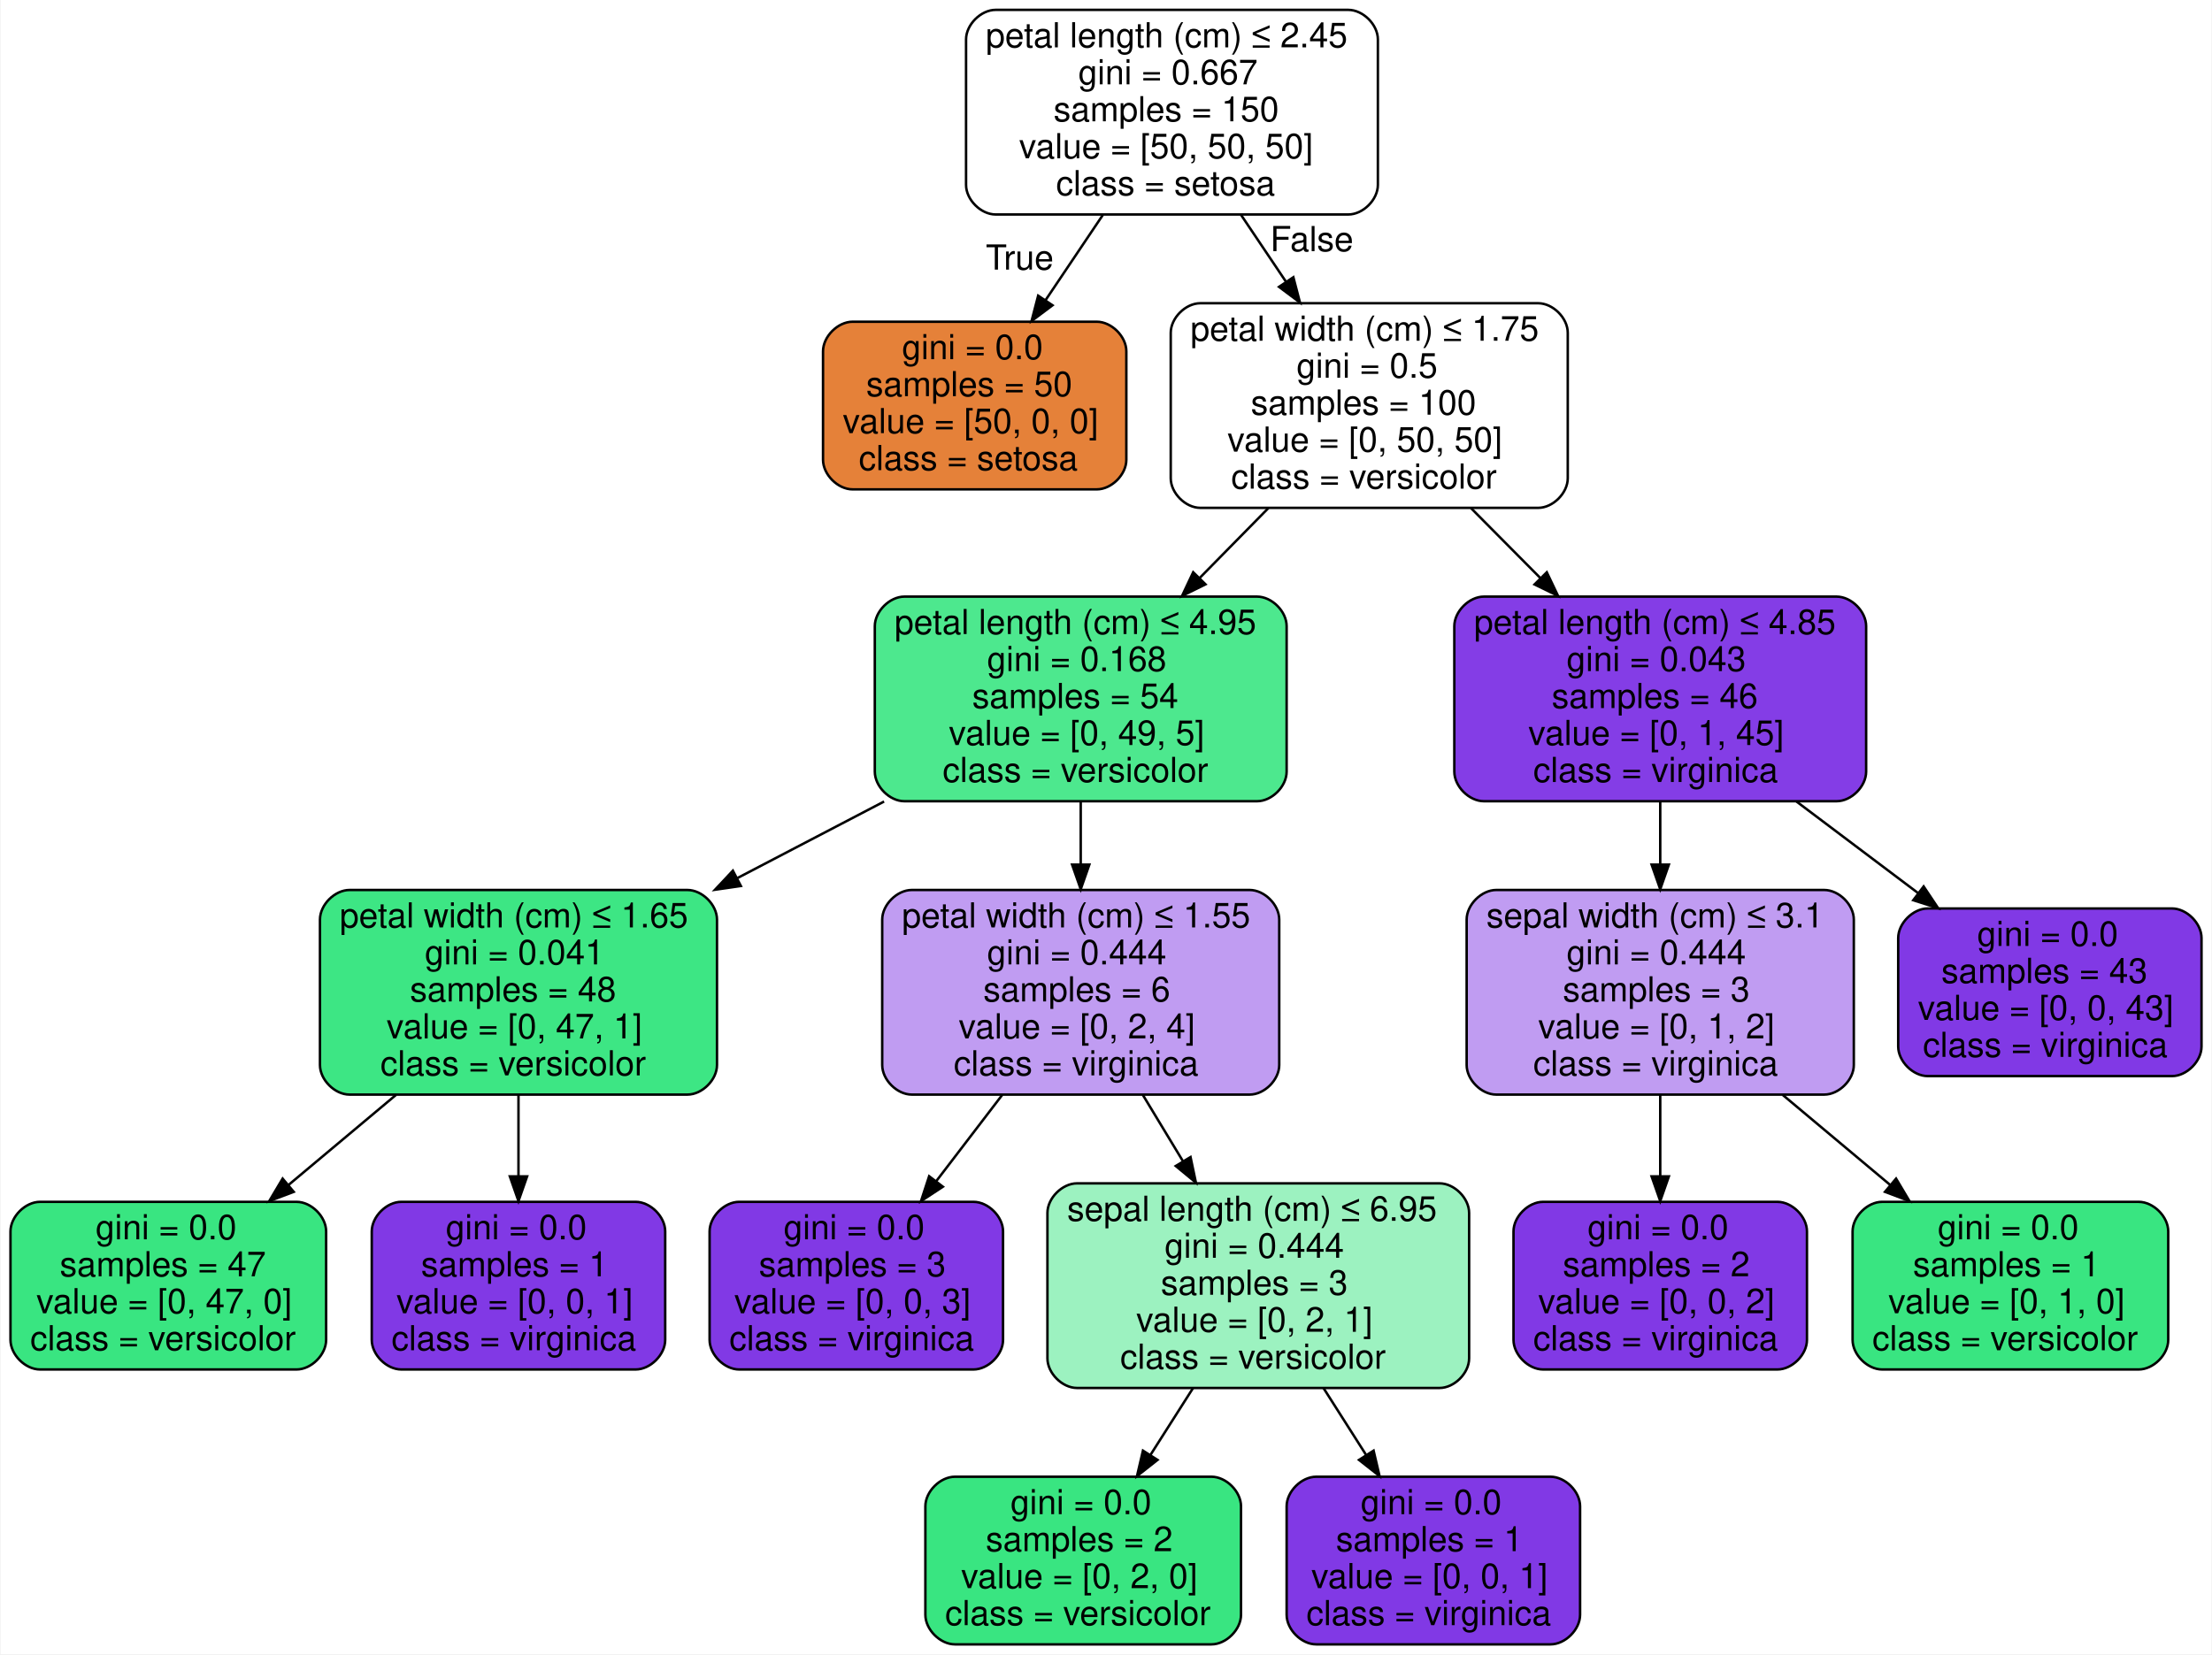
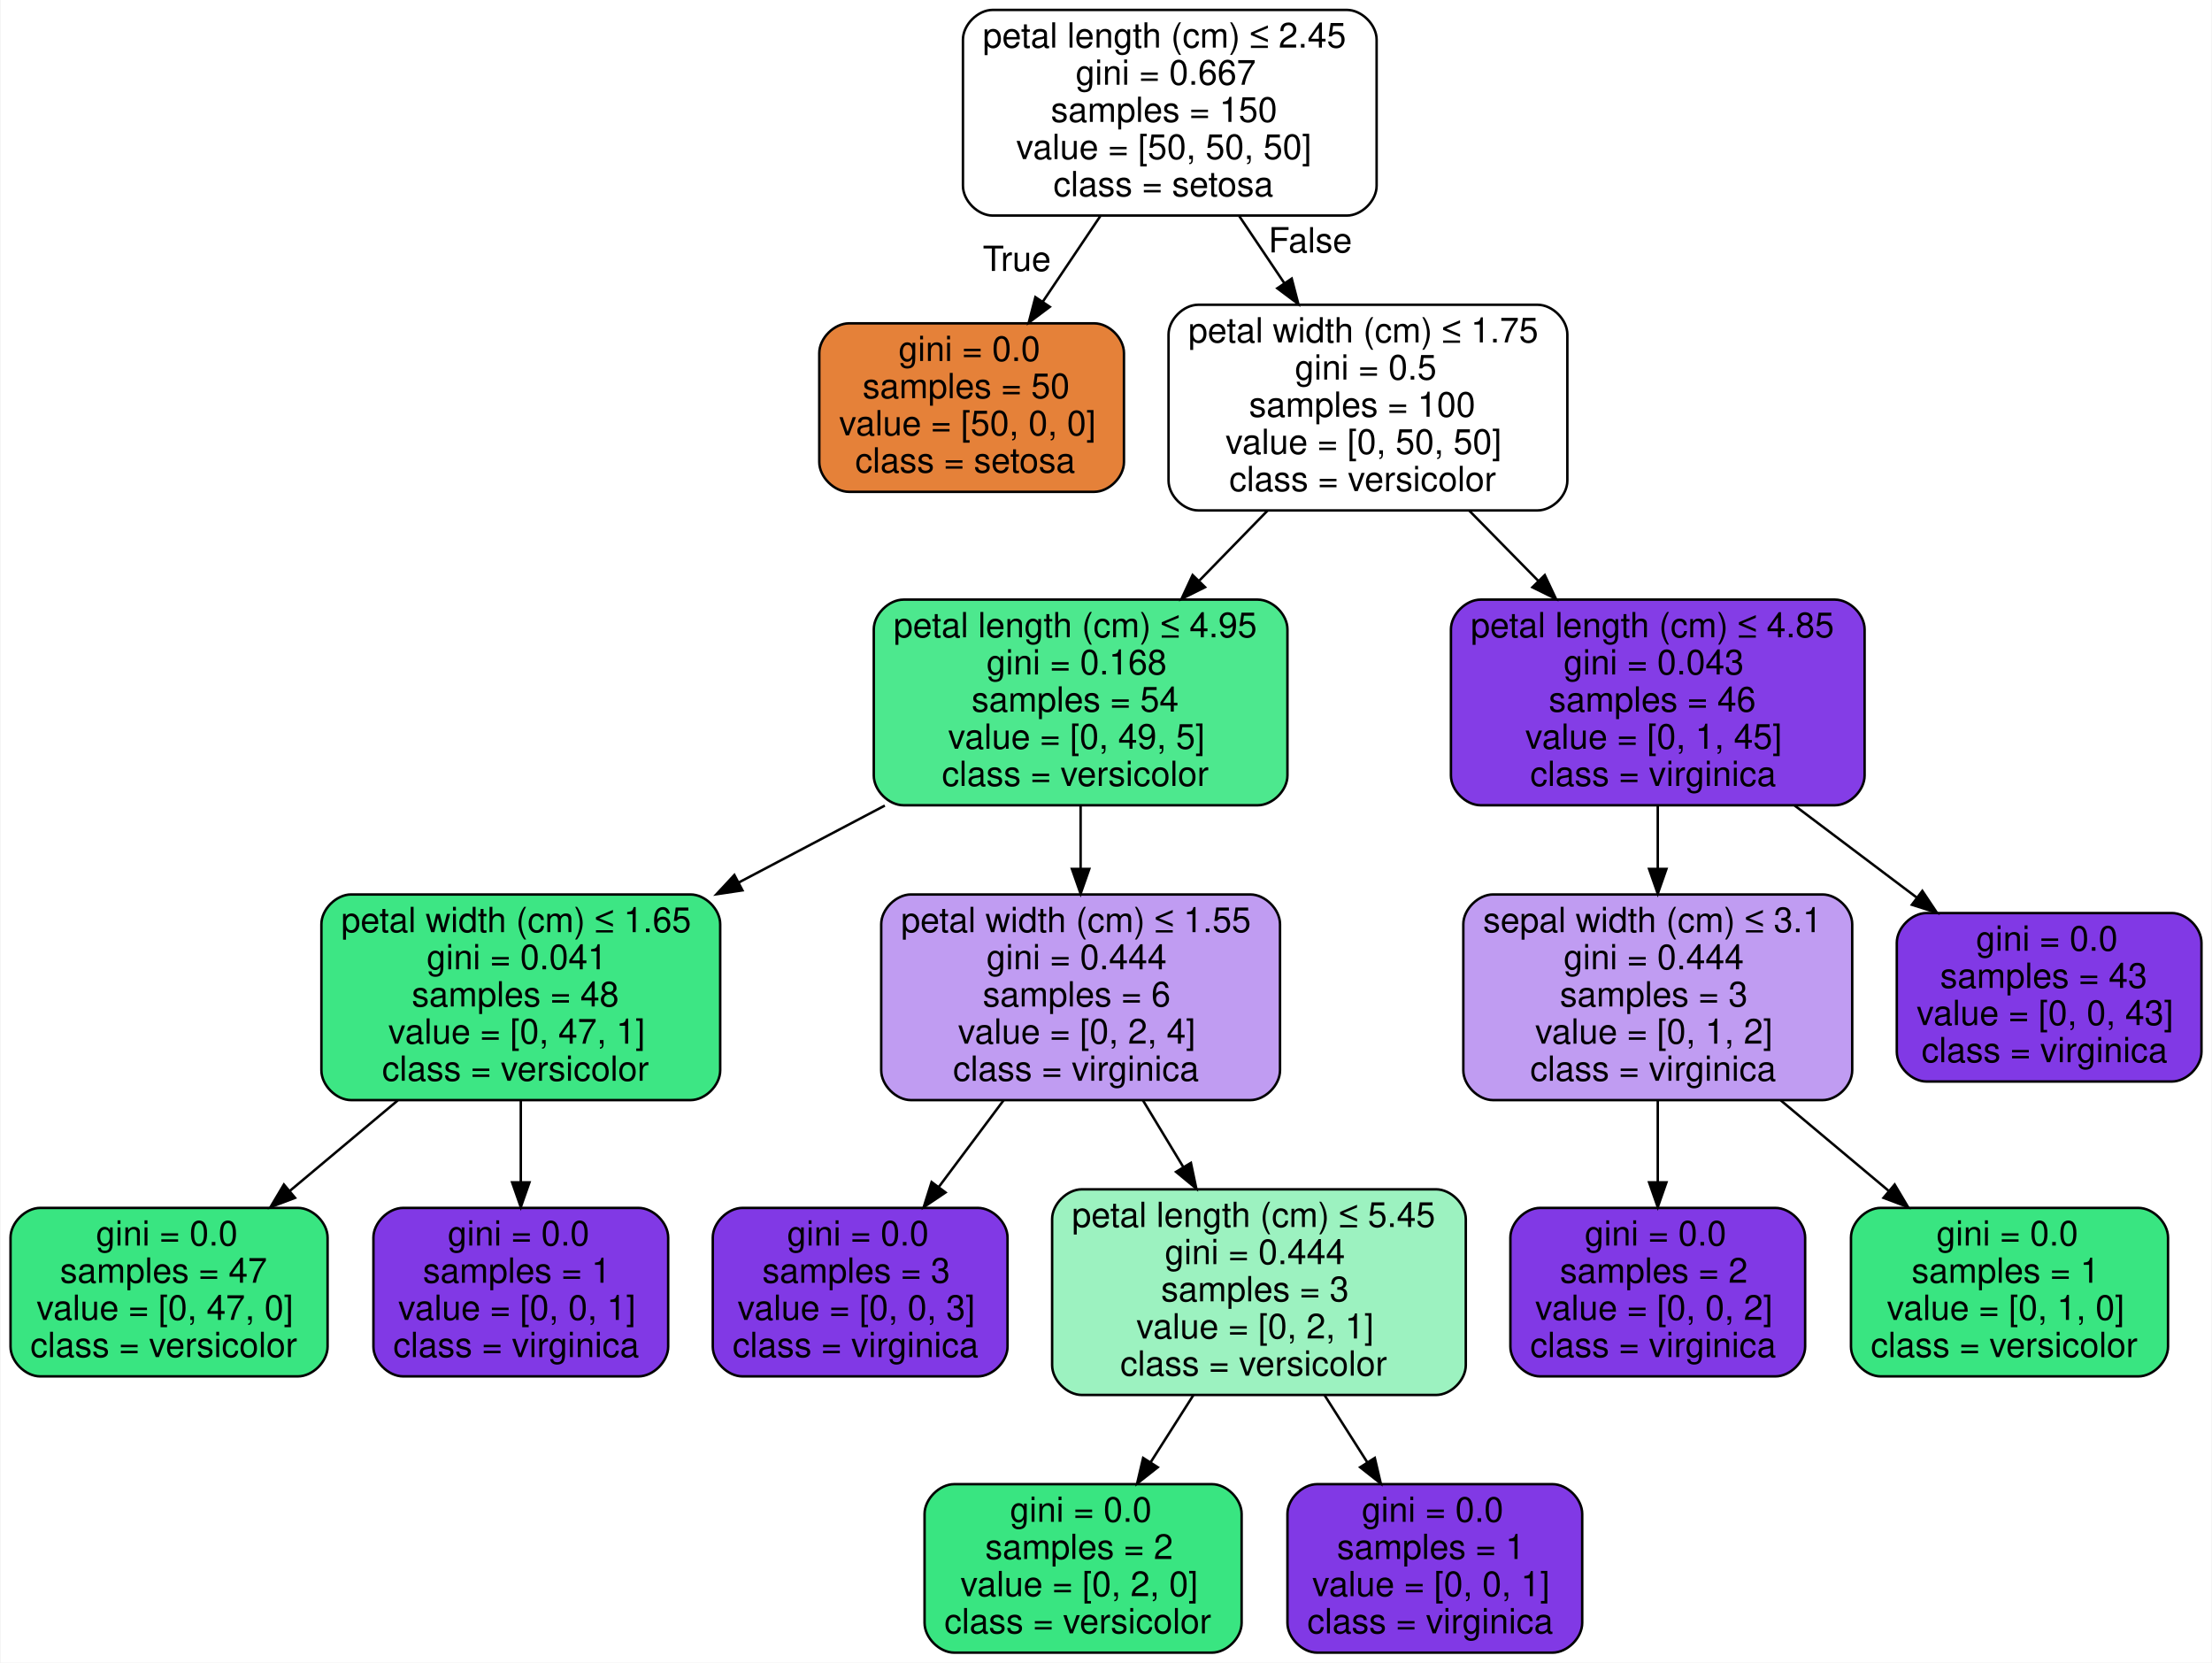
- <svg xmlns="http://www.w3.org/2000/svg" width="897pt" height="671pt" viewBox="0.00 0.00 896.50 671.00">
+ <svg xmlns="http://www.w3.org/2000/svg" width="893pt" height="671pt" viewBox="0.00 0.00 892.50 671.00">
  <g id="graph0" class="graph" transform="scale(1 1) rotate(0) translate(4 667)">
-     <polygon fill="#ffffff" stroke="transparent" points="-4,4 -4,-667 892.5,-667 892.5,4 -4,4" />
+     <polygon fill="#ffffff" stroke="transparent" points="-4,4 -4,-667 888.5,-667 888.5,4 -4,4" />
    <g id="node1" class="node">
-       <path fill="#ffffff" stroke="#000000" d="M542.5,-663C542.5,-663 399.5,-663 399.5,-663 393.5,-663 387.5,-657 387.5,-651 387.5,-651 387.5,-592 387.5,-592 387.5,-586 393.5,-580 399.5,-580 399.5,-580 542.5,-580 542.5,-580 548.5,-580 554.5,-586 554.5,-592 554.5,-592 554.5,-651 554.5,-651 554.5,-657 548.5,-663 542.5,-663" />
-       <text text-anchor="start" x="395.5" y="-647.8" font-family="Helvetica,sans-Serif" font-size="14.00" fill="#000000">petal length (cm) ≤ 2.45</text>
-       <text text-anchor="start" x="433" y="-632.8" font-family="Helvetica,sans-Serif" font-size="14.00" fill="#000000">gini = 0.667</text>
-       <text text-anchor="start" x="423" y="-617.8" font-family="Helvetica,sans-Serif" font-size="14.00" fill="#000000">samples = 150</text>
-       <text text-anchor="start" x="409" y="-602.8" font-family="Helvetica,sans-Serif" font-size="14.00" fill="#000000">value = [50, 50, 50]</text>
-       <text text-anchor="start" x="424" y="-587.8" font-family="Helvetica,sans-Serif" font-size="14.00" fill="#000000">class = setosa</text>
+       <path fill="#ffffff" stroke="#000000" d="M539.5,-663C539.5,-663 396.5,-663 396.5,-663 390.5,-663 384.5,-657 384.5,-651 384.5,-651 384.5,-592 384.5,-592 384.5,-586 390.5,-580 396.5,-580 396.5,-580 539.5,-580 539.5,-580 545.5,-580 551.5,-586 551.5,-592 551.5,-592 551.5,-651 551.5,-651 551.5,-657 545.5,-663 539.5,-663" />
+       <text text-anchor="start" x="392.5" y="-647.8" font-family="Helvetica,sans-Serif" font-size="14.00" fill="#000000">petal length (cm) ≤ 2.45</text>
+       <text text-anchor="start" x="430" y="-632.8" font-family="Helvetica,sans-Serif" font-size="14.00" fill="#000000">gini = 0.667</text>
+       <text text-anchor="start" x="420" y="-617.8" font-family="Helvetica,sans-Serif" font-size="14.00" fill="#000000">samples = 150</text>
+       <text text-anchor="start" x="406" y="-602.8" font-family="Helvetica,sans-Serif" font-size="14.00" fill="#000000">value = [50, 50, 50]</text>
+       <text text-anchor="start" x="421" y="-587.8" font-family="Helvetica,sans-Serif" font-size="14.00" fill="#000000">class = setosa</text>
    </g>
    <g id="node2" class="node">
-       <path fill="#e58139" stroke="#000000" d="M440.5,-536.5C440.5,-536.5 341.5,-536.5 341.5,-536.5 335.5,-536.5 329.5,-530.5 329.5,-524.5 329.5,-524.5 329.5,-480.5 329.5,-480.5 329.5,-474.5 335.5,-468.5 341.5,-468.5 341.5,-468.5 440.5,-468.5 440.5,-468.5 446.5,-468.5 452.5,-474.5 452.5,-480.5 452.5,-480.5 452.5,-524.5 452.5,-524.5 452.5,-530.5 446.5,-536.5 440.5,-536.5" />
-       <text text-anchor="start" x="361.5" y="-521.3" font-family="Helvetica,sans-Serif" font-size="14.00" fill="#000000">gini = 0.0</text>
-       <text text-anchor="start" x="347" y="-506.3" font-family="Helvetica,sans-Serif" font-size="14.00" fill="#000000">samples = 50</text>
-       <text text-anchor="start" x="337.5" y="-491.3" font-family="Helvetica,sans-Serif" font-size="14.00" fill="#000000">value = [50, 0, 0]</text>
-       <text text-anchor="start" x="344" y="-476.3" font-family="Helvetica,sans-Serif" font-size="14.00" fill="#000000">class = setosa</text>
+       <path fill="#e58139" stroke="#000000" d="M437.5,-536.5C437.5,-536.5 338.5,-536.5 338.5,-536.5 332.5,-536.5 326.5,-530.5 326.5,-524.5 326.5,-524.5 326.5,-480.5 326.5,-480.5 326.5,-474.5 332.5,-468.5 338.5,-468.5 338.5,-468.5 437.5,-468.5 437.5,-468.5 443.5,-468.5 449.5,-474.5 449.5,-480.5 449.5,-480.5 449.5,-524.5 449.5,-524.5 449.5,-530.5 443.5,-536.5 437.5,-536.5" />
+       <text text-anchor="start" x="358.5" y="-521.3" font-family="Helvetica,sans-Serif" font-size="14.00" fill="#000000">gini = 0.0</text>
+       <text text-anchor="start" x="344" y="-506.3" font-family="Helvetica,sans-Serif" font-size="14.00" fill="#000000">samples = 50</text>
+       <text text-anchor="start" x="334.5" y="-491.3" font-family="Helvetica,sans-Serif" font-size="14.00" fill="#000000">value = [50, 0, 0]</text>
+       <text text-anchor="start" x="341" y="-476.3" font-family="Helvetica,sans-Serif" font-size="14.00" fill="#000000">class = setosa</text>
    </g>
    <g id="edge1" class="edge">
-       <path fill="none" stroke="#000000" d="M443.02,-579.88C435.48,-568.664 427.311,-556.513 419.731,-545.237" />
-       <polygon fill="#000000" stroke="#000000" points="422.553,-543.161 414.069,-536.815 416.743,-547.067 422.553,-543.161" />
-       <text text-anchor="middle" x="409.261" y="-557.648" font-family="Helvetica,sans-Serif" font-size="14.00" fill="#000000">True</text>
+       <path fill="none" stroke="#000000" d="M440.02,-579.88C432.48,-568.664 424.311,-556.513 416.731,-545.237" />
+       <polygon fill="#000000" stroke="#000000" points="419.553,-543.161 411.069,-536.815 413.743,-547.067 419.553,-543.161" />
+       <text text-anchor="middle" x="406.261" y="-557.648" font-family="Helvetica,sans-Serif" font-size="14.00" fill="#000000">True</text>
    </g>
    <g id="node3" class="node">
-       <path fill="#ffffff" stroke="#000000" d="M619.5,-544C619.5,-544 482.5,-544 482.5,-544 476.5,-544 470.5,-538 470.5,-532 470.5,-532 470.5,-473 470.5,-473 470.5,-467 476.5,-461 482.5,-461 482.5,-461 619.5,-461 619.5,-461 625.5,-461 631.5,-467 631.5,-473 631.5,-473 631.5,-532 631.5,-532 631.5,-538 625.5,-544 619.5,-544" />
-       <text text-anchor="start" x="478.5" y="-528.8" font-family="Helvetica,sans-Serif" font-size="14.00" fill="#000000">petal width (cm) ≤ 1.75</text>
-       <text text-anchor="start" x="521.5" y="-513.8" font-family="Helvetica,sans-Serif" font-size="14.00" fill="#000000">gini = 0.5</text>
-       <text text-anchor="start" x="503" y="-498.8" font-family="Helvetica,sans-Serif" font-size="14.00" fill="#000000">samples = 100</text>
-       <text text-anchor="start" x="493.5" y="-483.8" font-family="Helvetica,sans-Serif" font-size="14.00" fill="#000000">value = [0, 50, 50]</text>
-       <text text-anchor="start" x="495" y="-468.8" font-family="Helvetica,sans-Serif" font-size="14.00" fill="#000000">class = versicolor</text>
+       <path fill="#ffffff" stroke="#000000" d="M616.5,-544C616.5,-544 479.5,-544 479.5,-544 473.5,-544 467.5,-538 467.5,-532 467.5,-532 467.5,-473 467.5,-473 467.5,-467 473.5,-461 479.5,-461 479.5,-461 616.5,-461 616.5,-461 622.5,-461 628.5,-467 628.5,-473 628.5,-473 628.5,-532 628.5,-532 628.5,-538 622.5,-544 616.5,-544" />
+       <text text-anchor="start" x="475.5" y="-528.8" font-family="Helvetica,sans-Serif" font-size="14.00" fill="#000000">petal width (cm) ≤ 1.75</text>
+       <text text-anchor="start" x="518.5" y="-513.8" font-family="Helvetica,sans-Serif" font-size="14.00" fill="#000000">gini = 0.5</text>
+       <text text-anchor="start" x="500" y="-498.8" font-family="Helvetica,sans-Serif" font-size="14.00" fill="#000000">samples = 100</text>
+       <text text-anchor="start" x="490.5" y="-483.8" font-family="Helvetica,sans-Serif" font-size="14.00" fill="#000000">value = [0, 50, 50]</text>
+       <text text-anchor="start" x="492" y="-468.8" font-family="Helvetica,sans-Serif" font-size="14.00" fill="#000000">class = versicolor</text>
    </g>
    <g id="edge2" class="edge">
-       <path fill="none" stroke="#000000" d="M498.98,-579.88C504.853,-571.143 511.107,-561.84 517.168,-552.825" />
-       <polygon fill="#000000" stroke="#000000" points="520.226,-554.55 522.9,-544.298 514.417,-550.644 520.226,-554.55" />
-       <text text-anchor="middle" x="527.708" y="-565.131" font-family="Helvetica,sans-Serif" font-size="14.00" fill="#000000">False</text>
+       <path fill="none" stroke="#000000" d="M495.98,-579.88C501.853,-571.143 508.107,-561.84 514.168,-552.825" />
+       <polygon fill="#000000" stroke="#000000" points="517.226,-554.55 519.9,-544.298 511.417,-550.644 517.226,-554.55" />
+       <text text-anchor="middle" x="524.708" y="-565.131" font-family="Helvetica,sans-Serif" font-size="14.00" fill="#000000">False</text>
    </g>
    <g id="node4" class="node">
-       <path fill="#4de88e" stroke="#000000" d="M505.5,-425C505.5,-425 362.5,-425 362.5,-425 356.5,-425 350.5,-419 350.5,-413 350.5,-413 350.5,-354 350.5,-354 350.5,-348 356.5,-342 362.5,-342 362.5,-342 505.5,-342 505.5,-342 511.5,-342 517.5,-348 517.5,-354 517.5,-354 517.5,-413 517.5,-413 517.5,-419 511.5,-425 505.5,-425" />
-       <text text-anchor="start" x="358.5" y="-409.8" font-family="Helvetica,sans-Serif" font-size="14.00" fill="#000000">petal length (cm) ≤ 4.95</text>
-       <text text-anchor="start" x="396" y="-394.8" font-family="Helvetica,sans-Serif" font-size="14.00" fill="#000000">gini = 0.168</text>
-       <text text-anchor="start" x="390" y="-379.8" font-family="Helvetica,sans-Serif" font-size="14.00" fill="#000000">samples = 54</text>
-       <text text-anchor="start" x="380.5" y="-364.8" font-family="Helvetica,sans-Serif" font-size="14.00" fill="#000000">value = [0, 49, 5]</text>
-       <text text-anchor="start" x="378" y="-349.8" font-family="Helvetica,sans-Serif" font-size="14.00" fill="#000000">class = versicolor</text>
+       <path fill="#4de88e" stroke="#000000" d="M503.5,-425C503.5,-425 360.5,-425 360.5,-425 354.5,-425 348.5,-419 348.5,-413 348.5,-413 348.5,-354 348.5,-354 348.5,-348 354.5,-342 360.5,-342 360.5,-342 503.5,-342 503.5,-342 509.5,-342 515.5,-348 515.5,-354 515.5,-354 515.5,-413 515.5,-413 515.5,-419 509.5,-425 503.5,-425" />
+       <text text-anchor="start" x="356.5" y="-409.8" font-family="Helvetica,sans-Serif" font-size="14.00" fill="#000000">petal length (cm) ≤ 4.95</text>
+       <text text-anchor="start" x="394" y="-394.8" font-family="Helvetica,sans-Serif" font-size="14.00" fill="#000000">gini = 0.168</text>
+       <text text-anchor="start" x="388" y="-379.8" font-family="Helvetica,sans-Serif" font-size="14.00" fill="#000000">samples = 54</text>
+       <text text-anchor="start" x="378.5" y="-364.8" font-family="Helvetica,sans-Serif" font-size="14.00" fill="#000000">value = [0, 49, 5]</text>
+       <text text-anchor="start" x="376" y="-349.8" font-family="Helvetica,sans-Serif" font-size="14.00" fill="#000000">class = versicolor</text>
    </g>
    <g id="edge3" class="edge">
-       <path fill="none" stroke="#000000" d="M510.079,-460.88C501.047,-451.693 491.399,-441.88 482.111,-432.434" />
-       <polygon fill="#000000" stroke="#000000" points="484.602,-429.975 475.096,-425.298 479.611,-434.883 484.602,-429.975" />
+       <path fill="none" stroke="#000000" d="M507.429,-460.88C498.562,-451.783 489.096,-442.072 479.971,-432.712" />
+       <polygon fill="#000000" stroke="#000000" points="482.231,-430.016 472.744,-425.298 477.218,-434.902 482.231,-430.016" />
    </g>
    <g id="node13" class="node">
-       <path fill="#843de6" stroke="#000000" d="M740.5,-425C740.5,-425 597.5,-425 597.5,-425 591.5,-425 585.5,-419 585.5,-413 585.5,-413 585.5,-354 585.5,-354 585.5,-348 591.5,-342 597.5,-342 597.5,-342 740.5,-342 740.5,-342 746.5,-342 752.5,-348 752.5,-354 752.5,-354 752.5,-413 752.5,-413 752.5,-419 746.5,-425 740.5,-425" />
-       <text text-anchor="start" x="593.5" y="-409.8" font-family="Helvetica,sans-Serif" font-size="14.00" fill="#000000">petal length (cm) ≤ 4.85</text>
-       <text text-anchor="start" x="631" y="-394.8" font-family="Helvetica,sans-Serif" font-size="14.00" fill="#000000">gini = 0.043</text>
-       <text text-anchor="start" x="625" y="-379.8" font-family="Helvetica,sans-Serif" font-size="14.00" fill="#000000">samples = 46</text>
-       <text text-anchor="start" x="615.5" y="-364.8" font-family="Helvetica,sans-Serif" font-size="14.00" fill="#000000">value = [0, 1, 45]</text>
-       <text text-anchor="start" x="617.5" y="-349.8" font-family="Helvetica,sans-Serif" font-size="14.00" fill="#000000">class = virginica</text>
+       <path fill="#843de6" stroke="#000000" d="M736.5,-425C736.5,-425 593.5,-425 593.5,-425 587.5,-425 581.5,-419 581.5,-413 581.5,-413 581.5,-354 581.5,-354 581.5,-348 587.5,-342 593.5,-342 593.5,-342 736.5,-342 736.5,-342 742.5,-342 748.5,-348 748.5,-354 748.5,-354 748.5,-413 748.5,-413 748.5,-419 742.5,-425 736.5,-425" />
+       <text text-anchor="start" x="589.5" y="-409.8" font-family="Helvetica,sans-Serif" font-size="14.00" fill="#000000">petal length (cm) ≤ 4.85</text>
+       <text text-anchor="start" x="627" y="-394.8" font-family="Helvetica,sans-Serif" font-size="14.00" fill="#000000">gini = 0.043</text>
+       <text text-anchor="start" x="621" y="-379.8" font-family="Helvetica,sans-Serif" font-size="14.00" fill="#000000">samples = 46</text>
+       <text text-anchor="start" x="611.5" y="-364.8" font-family="Helvetica,sans-Serif" font-size="14.00" fill="#000000">value = [0, 1, 45]</text>
+       <text text-anchor="start" x="613.5" y="-349.8" font-family="Helvetica,sans-Serif" font-size="14.00" fill="#000000">class = virginica</text>
    </g>
    <g id="edge12" class="edge">
-       <path fill="none" stroke="#000000" d="M592.271,-460.88C601.38,-451.693 611.111,-441.88 620.478,-432.434" />
-       <polygon fill="#000000" stroke="#000000" points="622.997,-434.863 627.553,-425.298 618.027,-429.935 622.997,-434.863" />
+       <path fill="none" stroke="#000000" d="M588.921,-460.88C597.953,-451.693 607.601,-441.88 616.889,-432.434" />
+       <polygon fill="#000000" stroke="#000000" points="619.389,-434.883 623.904,-425.298 614.398,-429.975 619.389,-434.883" />
    </g>
    <g id="node5" class="node">
      <path fill="#3de684" stroke="#000000" d="M274.5,-306C274.5,-306 137.5,-306 137.5,-306 131.5,-306 125.5,-300 125.5,-294 125.5,-294 125.5,-235 125.5,-235 125.5,-229 131.5,-223 137.5,-223 137.5,-223 274.5,-223 274.5,-223 280.5,-223 286.5,-229 286.5,-235 286.5,-235 286.5,-294 286.5,-294 286.5,-300 280.5,-306 274.5,-306" />
      <text text-anchor="start" x="133.5" y="-290.8" font-family="Helvetica,sans-Serif" font-size="14.00" fill="#000000">petal width (cm) ≤ 1.65</text>
      <text text-anchor="start" x="168" y="-275.8" font-family="Helvetica,sans-Serif" font-size="14.00" fill="#000000">gini = 0.041</text>
      <text text-anchor="start" x="162" y="-260.8" font-family="Helvetica,sans-Serif" font-size="14.00" fill="#000000">samples = 48</text>
      <text text-anchor="start" x="152.5" y="-245.8" font-family="Helvetica,sans-Serif" font-size="14.00" fill="#000000">value = [0, 47, 1]</text>
      <text text-anchor="start" x="150" y="-230.8" font-family="Helvetica,sans-Serif" font-size="14.00" fill="#000000">class = versicolor</text>
    </g>
    <g id="edge4" class="edge">
-       <path fill="none" stroke="#000000" d="M354.257,-341.88C334.991,-331.824 314.287,-321.018 294.641,-310.764" />
-       <polygon fill="#000000" stroke="#000000" points="296.183,-307.621 285.698,-306.097 292.944,-313.827 296.183,-307.621" />
+       <path fill="none" stroke="#000000" d="M352.956,-341.88C333.86,-331.824 313.337,-321.018 293.864,-310.764" />
+       <polygon fill="#000000" stroke="#000000" points="295.478,-307.659 284.999,-306.097 292.217,-313.853 295.478,-307.659" />
    </g>
    <g id="node8" class="node">
-       <path fill="#c09cf2" stroke="#000000" d="M502.5,-306C502.5,-306 365.5,-306 365.5,-306 359.5,-306 353.5,-300 353.5,-294 353.5,-294 353.5,-235 353.5,-235 353.5,-229 359.5,-223 365.5,-223 365.5,-223 502.5,-223 502.5,-223 508.5,-223 514.5,-229 514.5,-235 514.5,-235 514.5,-294 514.5,-294 514.5,-300 508.5,-306 502.5,-306" />
-       <text text-anchor="start" x="361.5" y="-290.8" font-family="Helvetica,sans-Serif" font-size="14.00" fill="#000000">petal width (cm) ≤ 1.55</text>
-       <text text-anchor="start" x="396" y="-275.8" font-family="Helvetica,sans-Serif" font-size="14.00" fill="#000000">gini = 0.444</text>
-       <text text-anchor="start" x="394.5" y="-260.8" font-family="Helvetica,sans-Serif" font-size="14.00" fill="#000000">samples = 6</text>
-       <text text-anchor="start" x="384.5" y="-245.8" font-family="Helvetica,sans-Serif" font-size="14.00" fill="#000000">value = [0, 2, 4]</text>
-       <text text-anchor="start" x="382.5" y="-230.8" font-family="Helvetica,sans-Serif" font-size="14.00" fill="#000000">class = virginica</text>
+       <path fill="#c09cf2" stroke="#000000" d="M500.5,-306C500.5,-306 363.5,-306 363.5,-306 357.5,-306 351.5,-300 351.5,-294 351.5,-294 351.5,-235 351.5,-235 351.5,-229 357.5,-223 363.5,-223 363.5,-223 500.5,-223 500.5,-223 506.5,-223 512.5,-229 512.5,-235 512.5,-235 512.5,-294 512.5,-294 512.5,-300 506.5,-306 500.5,-306" />
+       <text text-anchor="start" x="359.5" y="-290.8" font-family="Helvetica,sans-Serif" font-size="14.00" fill="#000000">petal width (cm) ≤ 1.55</text>
+       <text text-anchor="start" x="394" y="-275.8" font-family="Helvetica,sans-Serif" font-size="14.00" fill="#000000">gini = 0.444</text>
+       <text text-anchor="start" x="392.5" y="-260.8" font-family="Helvetica,sans-Serif" font-size="14.00" fill="#000000">samples = 6</text>
+       <text text-anchor="start" x="382.5" y="-245.8" font-family="Helvetica,sans-Serif" font-size="14.00" fill="#000000">value = [0, 2, 4]</text>
+       <text text-anchor="start" x="380.5" y="-230.8" font-family="Helvetica,sans-Serif" font-size="14.00" fill="#000000">class = virginica</text>
    </g>
    <g id="edge7" class="edge">
-       <path fill="none" stroke="#000000" d="M434,-341.88C434,-333.684 434,-324.989 434,-316.501" />
-       <polygon fill="#000000" stroke="#000000" points="437.5,-316.298 434,-306.298 430.5,-316.298 437.5,-316.298" />
+       <path fill="none" stroke="#000000" d="M432,-341.88C432,-333.684 432,-324.989 432,-316.501" />
+       <polygon fill="#000000" stroke="#000000" points="435.5,-316.298 432,-306.298 428.5,-316.298 435.5,-316.298" />
    </g>
    <g id="node6" class="node">
      <path fill="#39e581" stroke="#000000" d="M116,-179.5C116,-179.5 12,-179.5 12,-179.5 6,-179.5 0,-173.5 0,-167.5 0,-167.5 0,-123.5 0,-123.5 0,-117.5 6,-111.5 12,-111.5 12,-111.5 116,-111.5 116,-111.5 122,-111.5 128,-117.5 128,-123.5 128,-123.5 128,-167.5 128,-167.5 128,-173.5 122,-179.5 116,-179.5" />
      <text text-anchor="start" x="34.5" y="-164.3" font-family="Helvetica,sans-Serif" font-size="14.00" fill="#000000">gini = 0.0</text>
      <text text-anchor="start" x="20" y="-149.3" font-family="Helvetica,sans-Serif" font-size="14.00" fill="#000000">samples = 47</text>
      <text text-anchor="start" x="10.5" y="-134.3" font-family="Helvetica,sans-Serif" font-size="14.00" fill="#000000">value = [0, 47, 0]</text>
      <text text-anchor="start" x="8" y="-119.3" font-family="Helvetica,sans-Serif" font-size="14.00" fill="#000000">class = versicolor</text>
    </g>
    <g id="edge5" class="edge">
      <path fill="none" stroke="#000000" d="M156.335,-222.88C142.164,-211.004 126.743,-198.08 112.634,-186.257" />
      <polygon fill="#000000" stroke="#000000" points="114.86,-183.555 104.947,-179.815 110.364,-188.921 114.86,-183.555" />
    </g>
    <g id="node7" class="node">
      <path fill="#8139e5" stroke="#000000" d="M253.5,-179.5C253.5,-179.5 158.5,-179.5 158.5,-179.5 152.5,-179.5 146.5,-173.5 146.5,-167.5 146.5,-167.5 146.5,-123.5 146.5,-123.5 146.5,-117.5 152.5,-111.5 158.5,-111.5 158.5,-111.5 253.5,-111.5 253.5,-111.5 259.5,-111.5 265.5,-117.5 265.5,-123.5 265.5,-123.5 265.5,-167.5 265.5,-167.5 265.5,-173.5 259.5,-179.5 253.5,-179.5" />
      <text text-anchor="start" x="176.5" y="-164.3" font-family="Helvetica,sans-Serif" font-size="14.00" fill="#000000">gini = 0.0</text>
      <text text-anchor="start" x="166.5" y="-149.3" font-family="Helvetica,sans-Serif" font-size="14.00" fill="#000000">samples = 1</text>
      <text text-anchor="start" x="156.5" y="-134.3" font-family="Helvetica,sans-Serif" font-size="14.00" fill="#000000">value = [0, 0, 1]</text>
      <text text-anchor="start" x="154.5" y="-119.3" font-family="Helvetica,sans-Serif" font-size="14.00" fill="#000000">class = virginica</text>
    </g>
    <g id="edge6" class="edge">
      <path fill="none" stroke="#000000" d="M206,-222.88C206,-212.213 206,-200.702 206,-189.901" />
      <polygon fill="#000000" stroke="#000000" points="209.5,-189.815 206,-179.815 202.5,-189.815 209.5,-189.815" />
    </g>
    <g id="node9" class="node">
      <path fill="#8139e5" stroke="#000000" d="M390.5,-179.5C390.5,-179.5 295.5,-179.5 295.5,-179.5 289.5,-179.5 283.5,-173.5 283.5,-167.5 283.5,-167.5 283.5,-123.5 283.5,-123.5 283.5,-117.5 289.5,-111.5 295.5,-111.5 295.5,-111.5 390.5,-111.5 390.5,-111.5 396.5,-111.5 402.5,-117.5 402.5,-123.5 402.5,-123.5 402.5,-167.5 402.5,-167.5 402.5,-173.5 396.5,-179.5 390.5,-179.5" />
      <text text-anchor="start" x="313.5" y="-164.3" font-family="Helvetica,sans-Serif" font-size="14.00" fill="#000000">gini = 0.0</text>
      <text text-anchor="start" x="303.5" y="-149.3" font-family="Helvetica,sans-Serif" font-size="14.00" fill="#000000">samples = 3</text>
      <text text-anchor="start" x="293.5" y="-134.3" font-family="Helvetica,sans-Serif" font-size="14.00" fill="#000000">value = [0, 0, 3]</text>
      <text text-anchor="start" x="291.5" y="-119.3" font-family="Helvetica,sans-Serif" font-size="14.00" fill="#000000">class = virginica</text>
    </g>
    <g id="edge8" class="edge">
-       <path fill="none" stroke="#000000" d="M402.173,-222.88C393.512,-211.554 384.122,-199.275 375.428,-187.906" />
-       <polygon fill="#000000" stroke="#000000" points="378.096,-185.632 369.241,-179.815 372.535,-189.885 378.096,-185.632" />
+       <path fill="none" stroke="#000000" d="M400.872,-222.88C392.401,-211.554 383.218,-199.275 374.715,-187.906" />
+       <polygon fill="#000000" stroke="#000000" points="377.456,-185.727 368.664,-179.815 371.851,-189.919 377.456,-185.727" />
    </g>
    <g id="node10" class="node">
-       <path fill="#9cf2c0" stroke="#000000" d="M579.5,-187C579.5,-187 432.5,-187 432.5,-187 426.5,-187 420.5,-181 420.5,-175 420.5,-175 420.5,-116 420.5,-116 420.5,-110 426.5,-104 432.5,-104 432.5,-104 579.5,-104 579.5,-104 585.5,-104 591.5,-110 591.5,-116 591.5,-116 591.5,-175 591.5,-175 591.5,-181 585.5,-187 579.5,-187" />
-       <text text-anchor="start" x="428.5" y="-171.8" font-family="Helvetica,sans-Serif" font-size="14.00" fill="#000000">sepal length (cm) ≤ 6.95</text>
-       <text text-anchor="start" x="468" y="-156.8" font-family="Helvetica,sans-Serif" font-size="14.00" fill="#000000">gini = 0.444</text>
-       <text text-anchor="start" x="466.5" y="-141.8" font-family="Helvetica,sans-Serif" font-size="14.00" fill="#000000">samples = 3</text>
-       <text text-anchor="start" x="456.5" y="-126.8" font-family="Helvetica,sans-Serif" font-size="14.00" fill="#000000">value = [0, 2, 1]</text>
-       <text text-anchor="start" x="450" y="-111.8" font-family="Helvetica,sans-Serif" font-size="14.00" fill="#000000">class = versicolor</text>
+       <path fill="#9cf2c0" stroke="#000000" d="M575.5,-187C575.5,-187 432.5,-187 432.5,-187 426.5,-187 420.5,-181 420.5,-175 420.5,-175 420.5,-116 420.5,-116 420.5,-110 426.5,-104 432.5,-104 432.5,-104 575.5,-104 575.5,-104 581.5,-104 587.5,-110 587.5,-116 587.5,-116 587.5,-175 587.5,-175 587.5,-181 581.5,-187 575.5,-187" />
+       <text text-anchor="start" x="428.5" y="-171.8" font-family="Helvetica,sans-Serif" font-size="14.00" fill="#000000">petal length (cm) ≤ 5.45</text>
+       <text text-anchor="start" x="466" y="-156.8" font-family="Helvetica,sans-Serif" font-size="14.00" fill="#000000">gini = 0.444</text>
+       <text text-anchor="start" x="464.5" y="-141.8" font-family="Helvetica,sans-Serif" font-size="14.00" fill="#000000">samples = 3</text>
+       <text text-anchor="start" x="454.5" y="-126.8" font-family="Helvetica,sans-Serif" font-size="14.00" fill="#000000">value = [0, 2, 1]</text>
+       <text text-anchor="start" x="448" y="-111.8" font-family="Helvetica,sans-Serif" font-size="14.00" fill="#000000">class = versicolor</text>
    </g>
    <g id="edge9" class="edge">
-       <path fill="none" stroke="#000000" d="M459.182,-222.88C464.413,-214.233 469.981,-205.032 475.382,-196.104" />
-       <polygon fill="#000000" stroke="#000000" points="478.528,-197.666 480.71,-187.298 472.539,-194.042 478.528,-197.666" />
+       <path fill="none" stroke="#000000" d="M457.182,-222.88C462.413,-214.233 467.981,-205.032 473.382,-196.104" />
+       <polygon fill="#000000" stroke="#000000" points="476.528,-197.666 478.71,-187.298 470.539,-194.042 476.528,-197.666" />
    </g>
    <g id="node11" class="node">
-       <path fill="#39e581" stroke="#000000" d="M487,-68C487,-68 383,-68 383,-68 377,-68 371,-62 371,-56 371,-56 371,-12 371,-12 371,-6 377,0 383,0 383,0 487,0 487,0 493,0 499,-6 499,-12 499,-12 499,-56 499,-56 499,-62 493,-68 487,-68" />
-       <text text-anchor="start" x="405.5" y="-52.8" font-family="Helvetica,sans-Serif" font-size="14.00" fill="#000000">gini = 0.0</text>
-       <text text-anchor="start" x="395.5" y="-37.8" font-family="Helvetica,sans-Serif" font-size="14.00" fill="#000000">samples = 2</text>
-       <text text-anchor="start" x="385.5" y="-22.8" font-family="Helvetica,sans-Serif" font-size="14.00" fill="#000000">value = [0, 2, 0]</text>
-       <text text-anchor="start" x="379" y="-7.8" font-family="Helvetica,sans-Serif" font-size="14.00" fill="#000000">class = versicolor</text>
+       <path fill="#39e581" stroke="#000000" d="M485,-68C485,-68 381,-68 381,-68 375,-68 369,-62 369,-56 369,-56 369,-12 369,-12 369,-6 375,0 381,0 381,0 485,0 485,0 491,0 497,-6 497,-12 497,-12 497,-56 497,-56 497,-62 491,-68 485,-68" />
+       <text text-anchor="start" x="403.5" y="-52.8" font-family="Helvetica,sans-Serif" font-size="14.00" fill="#000000">gini = 0.0</text>
+       <text text-anchor="start" x="393.5" y="-37.8" font-family="Helvetica,sans-Serif" font-size="14.00" fill="#000000">samples = 2</text>
+       <text text-anchor="start" x="383.5" y="-22.8" font-family="Helvetica,sans-Serif" font-size="14.00" fill="#000000">value = [0, 2, 0]</text>
+       <text text-anchor="start" x="377" y="-7.8" font-family="Helvetica,sans-Serif" font-size="14.00" fill="#000000">class = versicolor</text>
    </g>
    <g id="edge10" class="edge">
-       <path fill="none" stroke="#000000" d="M479.562,-103.981C473.944,-95.159 468.001,-85.826 462.35,-76.951" />
-       <polygon fill="#000000" stroke="#000000" points="465.142,-74.819 456.818,-68.264 459.237,-78.579 465.142,-74.819" />
+       <path fill="none" stroke="#000000" d="M477.562,-103.981C471.944,-95.159 466.001,-85.826 460.35,-76.951" />
+       <polygon fill="#000000" stroke="#000000" points="463.142,-74.819 454.818,-68.264 457.237,-78.579 463.142,-74.819" />
    </g>
    <g id="node12" class="node">
-       <path fill="#8139e5" stroke="#000000" d="M624.5,-68C624.5,-68 529.5,-68 529.5,-68 523.5,-68 517.5,-62 517.5,-56 517.5,-56 517.5,-12 517.5,-12 517.5,-6 523.5,0 529.5,0 529.5,0 624.5,0 624.5,0 630.5,0 636.5,-6 636.5,-12 636.5,-12 636.5,-56 636.5,-56 636.5,-62 630.5,-68 624.5,-68" />
-       <text text-anchor="start" x="547.5" y="-52.8" font-family="Helvetica,sans-Serif" font-size="14.00" fill="#000000">gini = 0.0</text>
-       <text text-anchor="start" x="537.5" y="-37.8" font-family="Helvetica,sans-Serif" font-size="14.00" fill="#000000">samples = 1</text>
-       <text text-anchor="start" x="527.5" y="-22.8" font-family="Helvetica,sans-Serif" font-size="14.00" fill="#000000">value = [0, 0, 1]</text>
-       <text text-anchor="start" x="525.5" y="-7.8" font-family="Helvetica,sans-Serif" font-size="14.00" fill="#000000">class = virginica</text>
+       <path fill="#8139e5" stroke="#000000" d="M622.5,-68C622.5,-68 527.5,-68 527.5,-68 521.5,-68 515.5,-62 515.5,-56 515.5,-56 515.5,-12 515.5,-12 515.5,-6 521.5,0 527.5,0 527.5,0 622.5,0 622.5,0 628.5,0 634.5,-6 634.5,-12 634.5,-12 634.5,-56 634.5,-56 634.5,-62 628.5,-68 622.5,-68" />
+       <text text-anchor="start" x="545.5" y="-52.8" font-family="Helvetica,sans-Serif" font-size="14.00" fill="#000000">gini = 0.0</text>
+       <text text-anchor="start" x="535.5" y="-37.8" font-family="Helvetica,sans-Serif" font-size="14.00" fill="#000000">samples = 1</text>
+       <text text-anchor="start" x="525.5" y="-22.8" font-family="Helvetica,sans-Serif" font-size="14.00" fill="#000000">value = [0, 0, 1]</text>
+       <text text-anchor="start" x="523.5" y="-7.8" font-family="Helvetica,sans-Serif" font-size="14.00" fill="#000000">class = virginica</text>
    </g>
    <g id="edge11" class="edge">
-       <path fill="none" stroke="#000000" d="M532.438,-103.981C538.056,-95.159 543.999,-85.826 549.65,-76.951" />
-       <polygon fill="#000000" stroke="#000000" points="552.763,-78.579 555.182,-68.264 546.858,-74.819 552.763,-78.579" />
+       <path fill="none" stroke="#000000" d="M530.438,-103.981C536.056,-95.159 541.999,-85.826 547.65,-76.951" />
+       <polygon fill="#000000" stroke="#000000" points="550.763,-78.579 553.182,-68.264 544.858,-74.819 550.763,-78.579" />
    </g>
    <g id="node14" class="node">
-       <path fill="#c09cf2" stroke="#000000" d="M735.5,-306C735.5,-306 602.5,-306 602.5,-306 596.5,-306 590.5,-300 590.5,-294 590.5,-294 590.5,-235 590.5,-235 590.5,-229 596.5,-223 602.5,-223 602.5,-223 735.5,-223 735.5,-223 741.5,-223 747.5,-229 747.5,-235 747.5,-235 747.5,-294 747.5,-294 747.5,-300 741.5,-306 735.5,-306" />
-       <text text-anchor="start" x="598.5" y="-290.8" font-family="Helvetica,sans-Serif" font-size="14.00" fill="#000000">sepal width (cm) ≤ 3.1</text>
-       <text text-anchor="start" x="631" y="-275.8" font-family="Helvetica,sans-Serif" font-size="14.00" fill="#000000">gini = 0.444</text>
-       <text text-anchor="start" x="629.5" y="-260.8" font-family="Helvetica,sans-Serif" font-size="14.00" fill="#000000">samples = 3</text>
-       <text text-anchor="start" x="619.5" y="-245.8" font-family="Helvetica,sans-Serif" font-size="14.00" fill="#000000">value = [0, 1, 2]</text>
-       <text text-anchor="start" x="617.5" y="-230.8" font-family="Helvetica,sans-Serif" font-size="14.00" fill="#000000">class = virginica</text>
+       <path fill="#c09cf2" stroke="#000000" d="M731.5,-306C731.5,-306 598.5,-306 598.5,-306 592.5,-306 586.5,-300 586.5,-294 586.5,-294 586.5,-235 586.5,-235 586.5,-229 592.5,-223 598.5,-223 598.5,-223 731.5,-223 731.5,-223 737.5,-223 743.5,-229 743.5,-235 743.5,-235 743.5,-294 743.5,-294 743.5,-300 737.5,-306 731.5,-306" />
+       <text text-anchor="start" x="594.5" y="-290.8" font-family="Helvetica,sans-Serif" font-size="14.00" fill="#000000">sepal width (cm) ≤ 3.1</text>
+       <text text-anchor="start" x="627" y="-275.8" font-family="Helvetica,sans-Serif" font-size="14.00" fill="#000000">gini = 0.444</text>
+       <text text-anchor="start" x="625.5" y="-260.8" font-family="Helvetica,sans-Serif" font-size="14.00" fill="#000000">samples = 3</text>
+       <text text-anchor="start" x="615.5" y="-245.8" font-family="Helvetica,sans-Serif" font-size="14.00" fill="#000000">value = [0, 1, 2]</text>
+       <text text-anchor="start" x="613.5" y="-230.8" font-family="Helvetica,sans-Serif" font-size="14.00" fill="#000000">class = virginica</text>
    </g>
    <g id="edge13" class="edge">
-       <path fill="none" stroke="#000000" d="M669,-341.88C669,-333.684 669,-324.989 669,-316.501" />
-       <polygon fill="#000000" stroke="#000000" points="672.5,-316.298 669,-306.298 665.5,-316.298 672.5,-316.298" />
+       <path fill="none" stroke="#000000" d="M665,-341.88C665,-333.684 665,-324.989 665,-316.501" />
+       <polygon fill="#000000" stroke="#000000" points="668.5,-316.298 665,-306.298 661.5,-316.298 668.5,-316.298" />
    </g>
    <g id="node17" class="node">
-       <path fill="#8139e5" stroke="#000000" d="M876.5,-298.5C876.5,-298.5 777.5,-298.5 777.5,-298.5 771.5,-298.5 765.5,-292.5 765.5,-286.5 765.5,-286.5 765.5,-242.5 765.5,-242.5 765.5,-236.5 771.5,-230.5 777.5,-230.5 777.5,-230.5 876.5,-230.5 876.5,-230.5 882.5,-230.5 888.5,-236.5 888.5,-242.5 888.5,-242.5 888.5,-286.5 888.5,-286.5 888.5,-292.5 882.5,-298.5 876.5,-298.5" />
-       <text text-anchor="start" x="797.5" y="-283.3" font-family="Helvetica,sans-Serif" font-size="14.00" fill="#000000">gini = 0.0</text>
-       <text text-anchor="start" x="783" y="-268.3" font-family="Helvetica,sans-Serif" font-size="14.00" fill="#000000">samples = 43</text>
-       <text text-anchor="start" x="773.5" y="-253.3" font-family="Helvetica,sans-Serif" font-size="14.00" fill="#000000">value = [0, 0, 43]</text>
-       <text text-anchor="start" x="775.5" y="-238.3" font-family="Helvetica,sans-Serif" font-size="14.00" fill="#000000">class = virginica</text>
+       <path fill="#8139e5" stroke="#000000" d="M872.5,-298.5C872.5,-298.5 773.5,-298.5 773.5,-298.5 767.5,-298.5 761.5,-292.5 761.5,-286.5 761.5,-286.5 761.5,-242.5 761.5,-242.5 761.5,-236.5 767.5,-230.5 773.5,-230.5 773.5,-230.5 872.5,-230.5 872.5,-230.5 878.5,-230.5 884.5,-236.5 884.5,-242.5 884.5,-242.5 884.5,-286.5 884.5,-286.5 884.5,-292.5 878.5,-298.5 872.5,-298.5" />
+       <text text-anchor="start" x="793.5" y="-283.3" font-family="Helvetica,sans-Serif" font-size="14.00" fill="#000000">gini = 0.0</text>
+       <text text-anchor="start" x="779" y="-268.3" font-family="Helvetica,sans-Serif" font-size="14.00" fill="#000000">samples = 43</text>
+       <text text-anchor="start" x="769.5" y="-253.3" font-family="Helvetica,sans-Serif" font-size="14.00" fill="#000000">value = [0, 0, 43]</text>
+       <text text-anchor="start" x="771.5" y="-238.3" font-family="Helvetica,sans-Serif" font-size="14.00" fill="#000000">class = virginica</text>
    </g>
    <g id="edge16" class="edge">
-       <path fill="none" stroke="#000000" d="M724.261,-341.88C740.25,-329.837 757.67,-316.717 773.547,-304.759" />
-       <polygon fill="#000000" stroke="#000000" points="775.812,-307.435 781.694,-298.623 771.6,-301.844 775.812,-307.435" />
+       <path fill="none" stroke="#000000" d="M720.261,-341.88C736.25,-329.837 753.67,-316.717 769.547,-304.759" />
+       <polygon fill="#000000" stroke="#000000" points="771.812,-307.435 777.694,-298.623 767.6,-301.844 771.812,-307.435" />
    </g>
    <g id="node15" class="node">
-       <path fill="#8139e5" stroke="#000000" d="M716.5,-179.5C716.5,-179.5 621.5,-179.5 621.5,-179.5 615.5,-179.5 609.5,-173.5 609.5,-167.5 609.5,-167.5 609.5,-123.5 609.5,-123.5 609.5,-117.5 615.5,-111.5 621.5,-111.5 621.5,-111.5 716.5,-111.5 716.5,-111.5 722.5,-111.5 728.5,-117.5 728.5,-123.5 728.5,-123.5 728.5,-167.5 728.5,-167.5 728.5,-173.5 722.5,-179.5 716.5,-179.5" />
-       <text text-anchor="start" x="639.5" y="-164.3" font-family="Helvetica,sans-Serif" font-size="14.00" fill="#000000">gini = 0.0</text>
-       <text text-anchor="start" x="629.5" y="-149.3" font-family="Helvetica,sans-Serif" font-size="14.00" fill="#000000">samples = 2</text>
-       <text text-anchor="start" x="619.5" y="-134.3" font-family="Helvetica,sans-Serif" font-size="14.00" fill="#000000">value = [0, 0, 2]</text>
-       <text text-anchor="start" x="617.5" y="-119.3" font-family="Helvetica,sans-Serif" font-size="14.00" fill="#000000">class = virginica</text>
+       <path fill="#8139e5" stroke="#000000" d="M712.5,-179.5C712.5,-179.5 617.5,-179.5 617.5,-179.5 611.5,-179.5 605.5,-173.5 605.5,-167.5 605.5,-167.5 605.5,-123.5 605.5,-123.5 605.5,-117.5 611.5,-111.5 617.5,-111.5 617.5,-111.5 712.5,-111.5 712.5,-111.5 718.5,-111.5 724.5,-117.5 724.5,-123.5 724.5,-123.5 724.5,-167.5 724.5,-167.5 724.5,-173.5 718.5,-179.5 712.5,-179.5" />
+       <text text-anchor="start" x="635.5" y="-164.3" font-family="Helvetica,sans-Serif" font-size="14.00" fill="#000000">gini = 0.0</text>
+       <text text-anchor="start" x="625.5" y="-149.3" font-family="Helvetica,sans-Serif" font-size="14.00" fill="#000000">samples = 2</text>
+       <text text-anchor="start" x="615.5" y="-134.3" font-family="Helvetica,sans-Serif" font-size="14.00" fill="#000000">value = [0, 0, 2]</text>
+       <text text-anchor="start" x="613.5" y="-119.3" font-family="Helvetica,sans-Serif" font-size="14.00" fill="#000000">class = virginica</text>
    </g>
    <g id="edge14" class="edge">
-       <path fill="none" stroke="#000000" d="M669,-222.88C669,-212.213 669,-200.702 669,-189.901" />
-       <polygon fill="#000000" stroke="#000000" points="672.5,-189.815 669,-179.815 665.5,-189.815 672.5,-189.815" />
+       <path fill="none" stroke="#000000" d="M665,-222.88C665,-212.213 665,-200.702 665,-189.901" />
+       <polygon fill="#000000" stroke="#000000" points="668.5,-189.815 665,-179.815 661.5,-189.815 668.5,-189.815" />
    </g>
    <g id="node16" class="node">
-       <path fill="#39e581" stroke="#000000" d="M863,-179.5C863,-179.5 759,-179.5 759,-179.5 753,-179.5 747,-173.5 747,-167.5 747,-167.5 747,-123.5 747,-123.5 747,-117.5 753,-111.5 759,-111.5 759,-111.5 863,-111.5 863,-111.5 869,-111.5 875,-117.5 875,-123.5 875,-123.5 875,-167.5 875,-167.5 875,-173.5 869,-179.5 863,-179.5" />
-       <text text-anchor="start" x="781.5" y="-164.3" font-family="Helvetica,sans-Serif" font-size="14.00" fill="#000000">gini = 0.0</text>
-       <text text-anchor="start" x="771.5" y="-149.3" font-family="Helvetica,sans-Serif" font-size="14.00" fill="#000000">samples = 1</text>
-       <text text-anchor="start" x="761.5" y="-134.3" font-family="Helvetica,sans-Serif" font-size="14.00" fill="#000000">value = [0, 1, 0]</text>
-       <text text-anchor="start" x="755" y="-119.3" font-family="Helvetica,sans-Serif" font-size="14.00" fill="#000000">class = versicolor</text>
+       <path fill="#39e581" stroke="#000000" d="M859,-179.5C859,-179.5 755,-179.5 755,-179.5 749,-179.5 743,-173.5 743,-167.5 743,-167.5 743,-123.5 743,-123.5 743,-117.5 749,-111.5 755,-111.5 755,-111.5 859,-111.5 859,-111.5 865,-111.5 871,-117.5 871,-123.5 871,-123.5 871,-167.5 871,-167.5 871,-173.5 865,-179.5 859,-179.5" />
+       <text text-anchor="start" x="777.5" y="-164.3" font-family="Helvetica,sans-Serif" font-size="14.00" fill="#000000">gini = 0.0</text>
+       <text text-anchor="start" x="767.5" y="-149.3" font-family="Helvetica,sans-Serif" font-size="14.00" fill="#000000">samples = 1</text>
+       <text text-anchor="start" x="757.5" y="-134.3" font-family="Helvetica,sans-Serif" font-size="14.00" fill="#000000">value = [0, 1, 0]</text>
+       <text text-anchor="start" x="751" y="-119.3" font-family="Helvetica,sans-Serif" font-size="14.00" fill="#000000">class = versicolor</text>
    </g>
    <g id="edge15" class="edge">
-       <path fill="none" stroke="#000000" d="M718.665,-222.88C732.836,-211.004 748.257,-198.08 762.366,-186.257" />
-       <polygon fill="#000000" stroke="#000000" points="764.636,-188.921 770.053,-179.815 760.14,-183.555 764.636,-188.921" />
+       <path fill="none" stroke="#000000" d="M714.665,-222.88C728.836,-211.004 744.257,-198.08 758.366,-186.257" />
+       <polygon fill="#000000" stroke="#000000" points="760.636,-188.921 766.053,-179.815 756.14,-183.555 760.636,-188.921" />
    </g>
  </g>
</svg>
